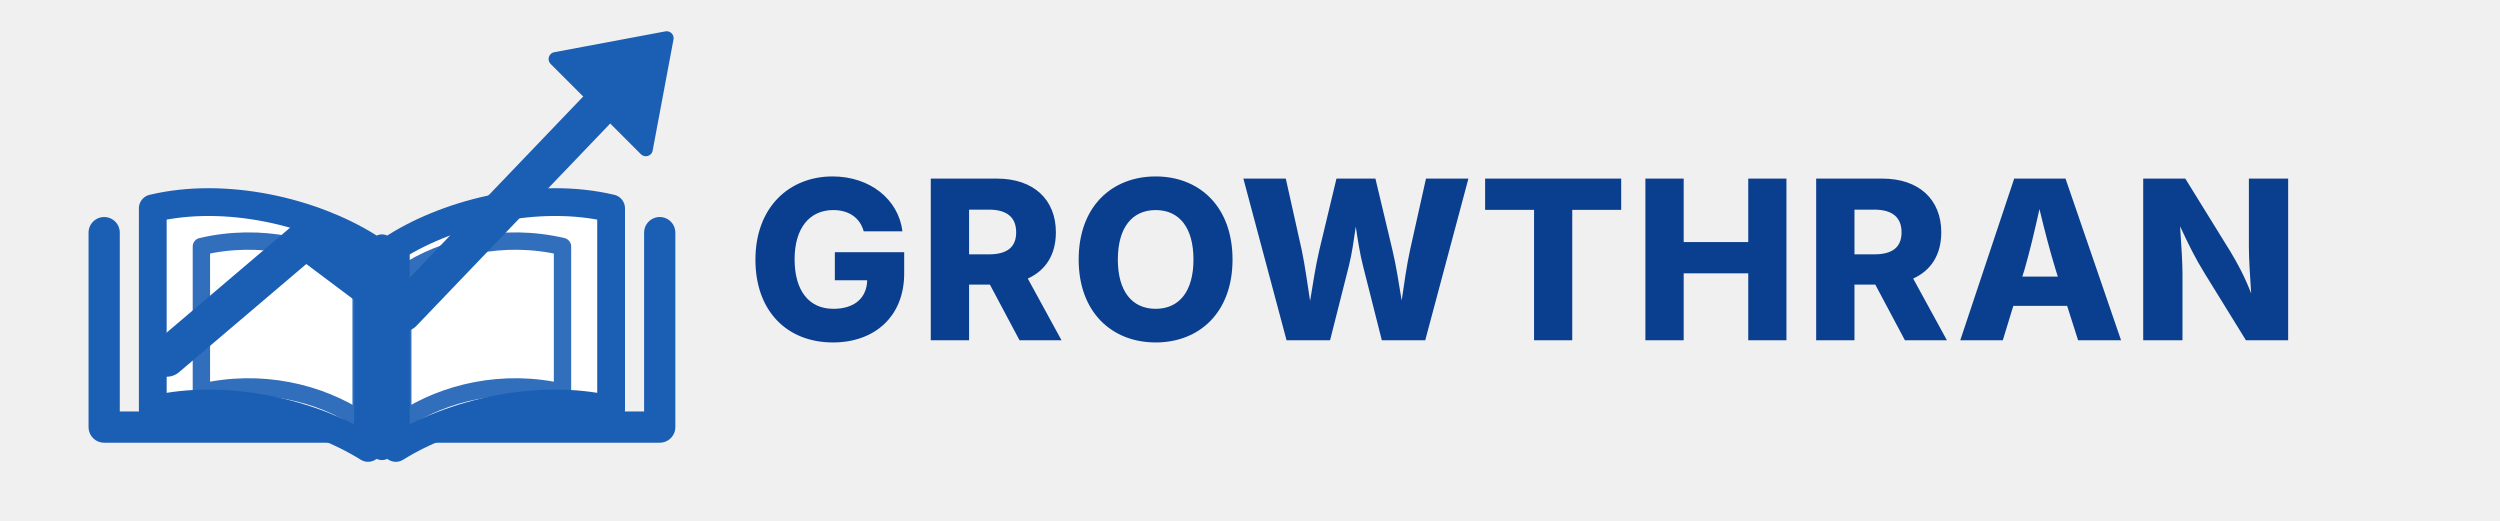
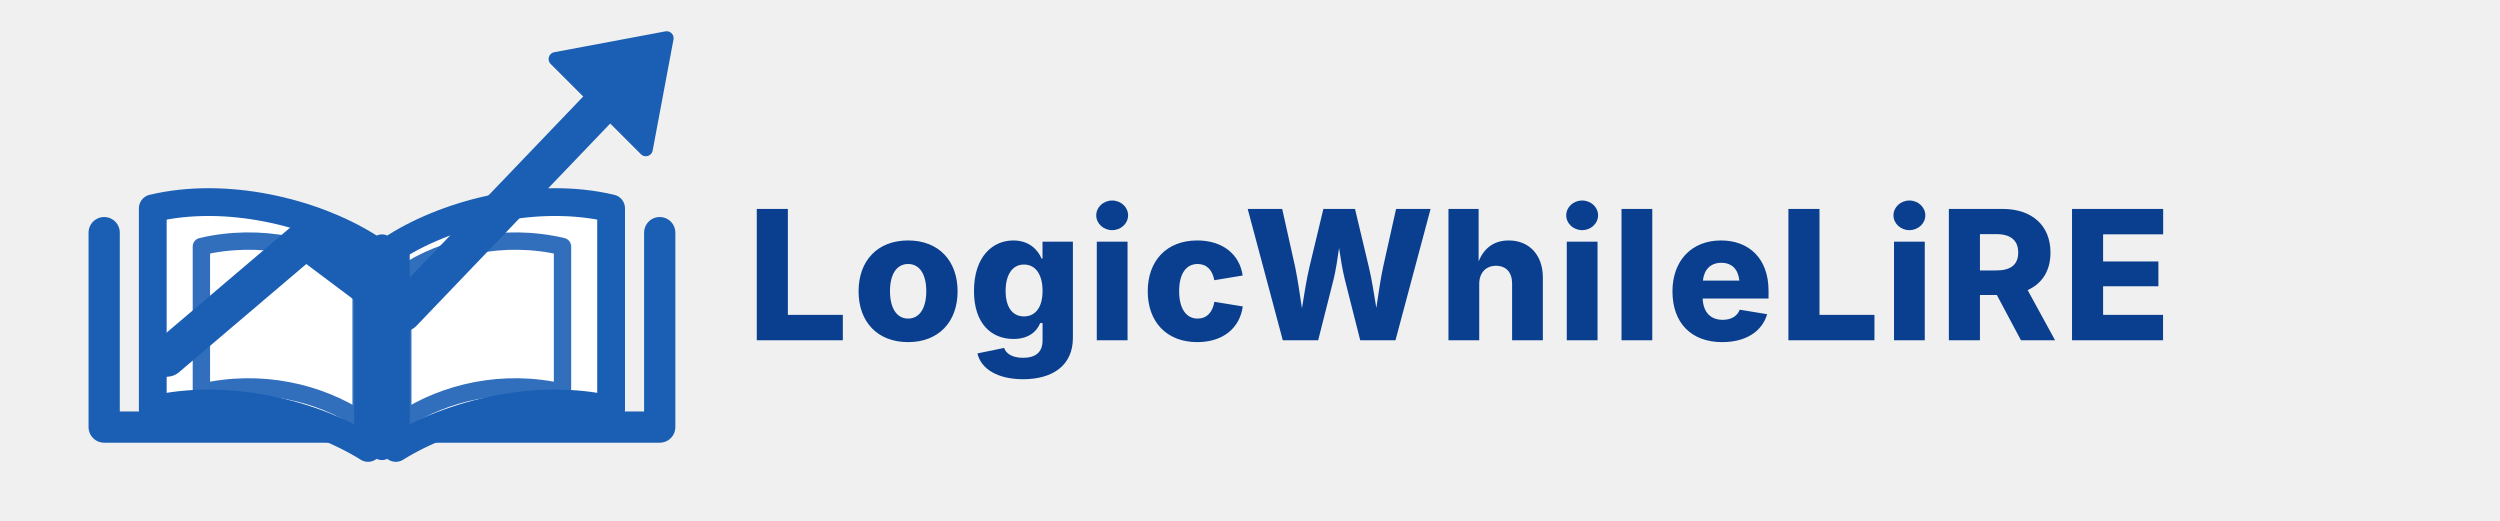
<svg xmlns="http://www.w3.org/2000/svg" viewBox="0 0 720 150" width="100%" height="100%" fill="none">
  <g transform="translate(10, -5)">
    <path d="M20 72 V128 H180 V72" stroke="#1B5FB5" stroke-width="9" stroke-linecap="round" stroke-linejoin="round" />
    <path d="M34 65 C55 60 80 66 96 76 V134 C80 124 55 118 34 123 Z" fill="#FFFFFF" stroke="#1B5FB5" stroke-width="8" stroke-linejoin="round" />
    <path d="M48 76 C65 72 82 76 94 84 V126 C82 118 65 114 48 118 Z" fill="none" stroke="#1B5FB5" stroke-width="5" stroke-linejoin="round" opacity="0.9" />
    <path d="M166 65 C145 60 120 66 104 76 V134 C120 124 145 118 166 123 Z" fill="#FFFFFF" stroke="#1B5FB5" stroke-width="8" stroke-linejoin="round" />
    <path d="M152 76 C135 72 118 76 106 84 V126 C118 118 135 114 152 118 Z" fill="none" stroke="#1B5FB5" stroke-width="5" stroke-linejoin="round" opacity="0.9" />
    <line x1="100" y1="76" x2="100" y2="134" stroke="#1B5FB5" stroke-width="7" stroke-linecap="round" />
    <path d="M38 108 L78 74 L106 95 L174 24" stroke="#1B5FB5" stroke-width="11" stroke-linecap="round" stroke-linejoin="round" />
    <polygon points="182,16 150,22 176,48" fill="#1B5FB5" stroke="#1B5FB5" stroke-width="4" stroke-linejoin="round" />
  </g>
-   <text x="215" y="98" font-family="'Space Grotesk', 'Montserrat', 'Inter', -apple-system, sans-serif" font-size="64" font-weight="800" fill="#0A3F8F" letter-spacing="0.02em">GROWTHRAN</text>
+   <text x="215" y="98" font-family="'Space Grotesk', 'Montserrat', 'Inter', -apple-system, sans-serif" font-size="52" font-weight="800" fill="#0A3F8F" letter-spacing="0.02em">LogicWhileLiRE</text>
</svg>
